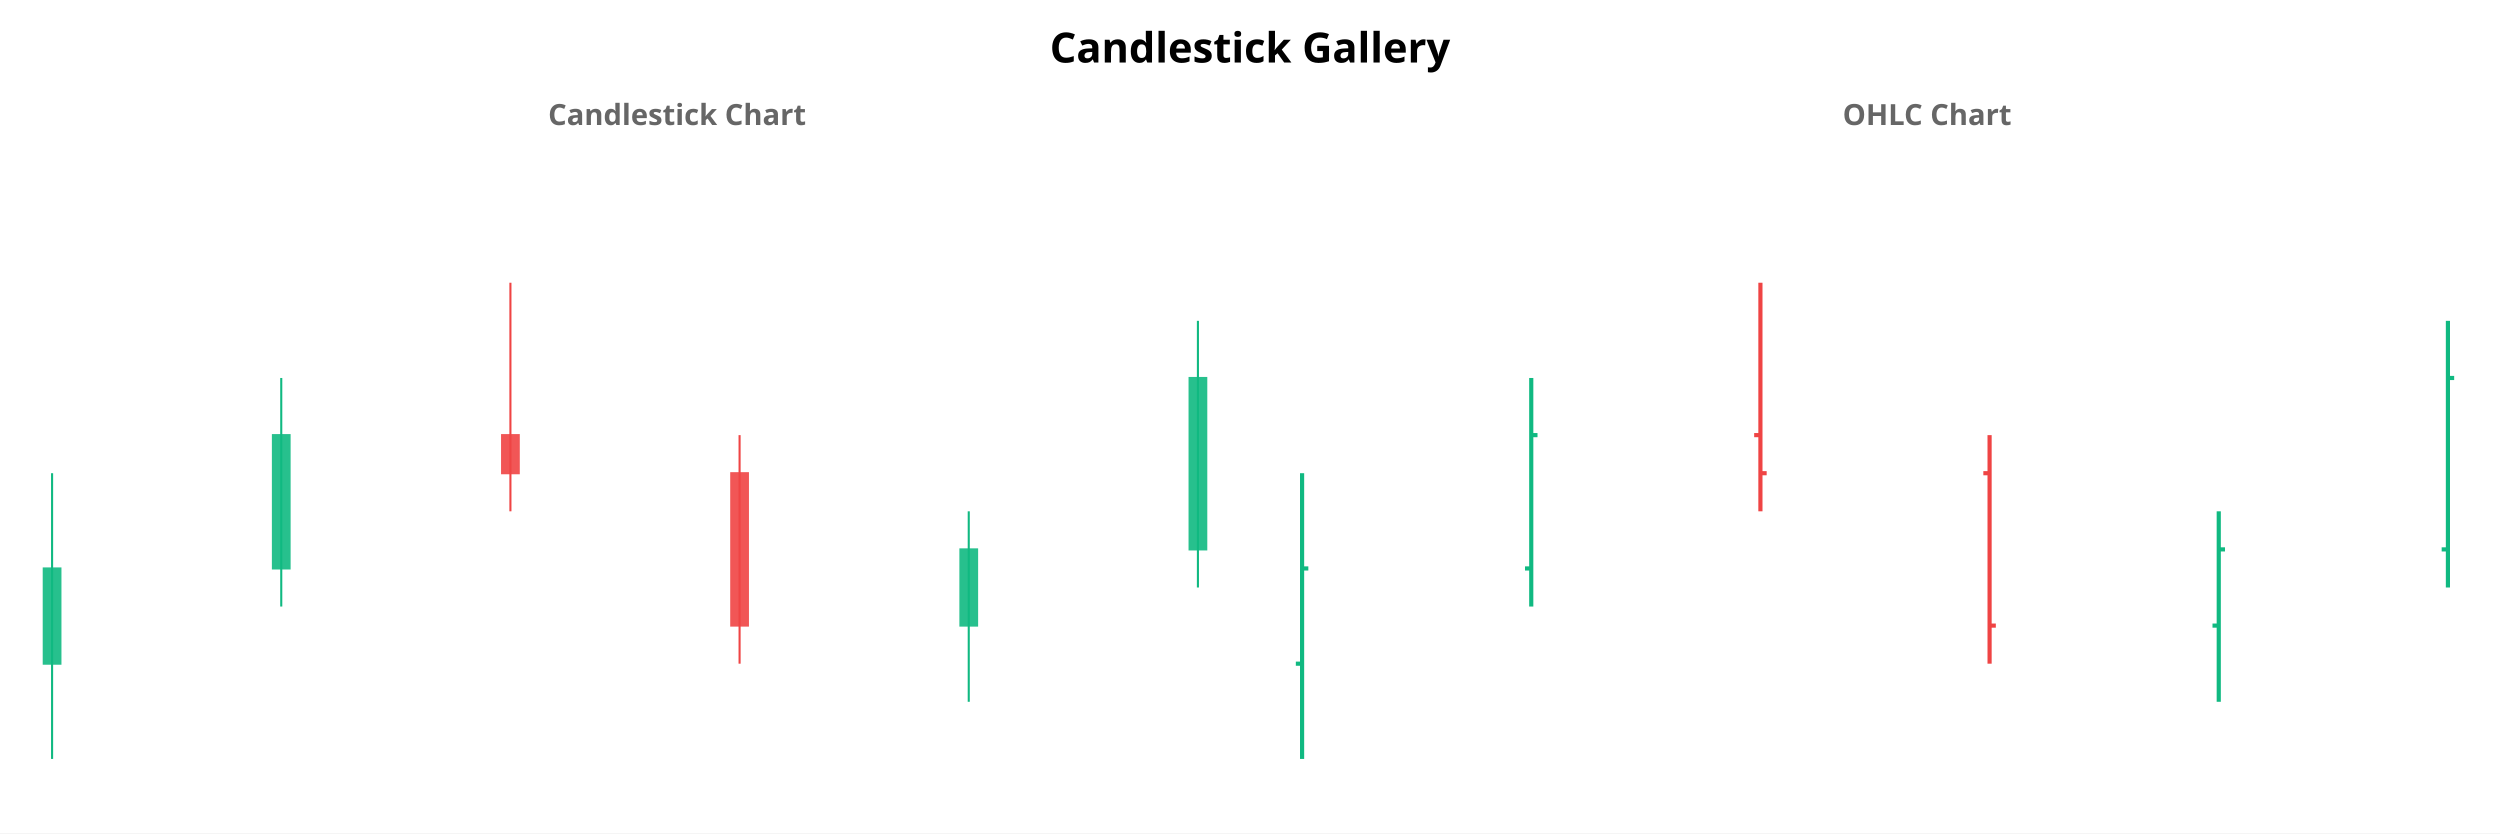
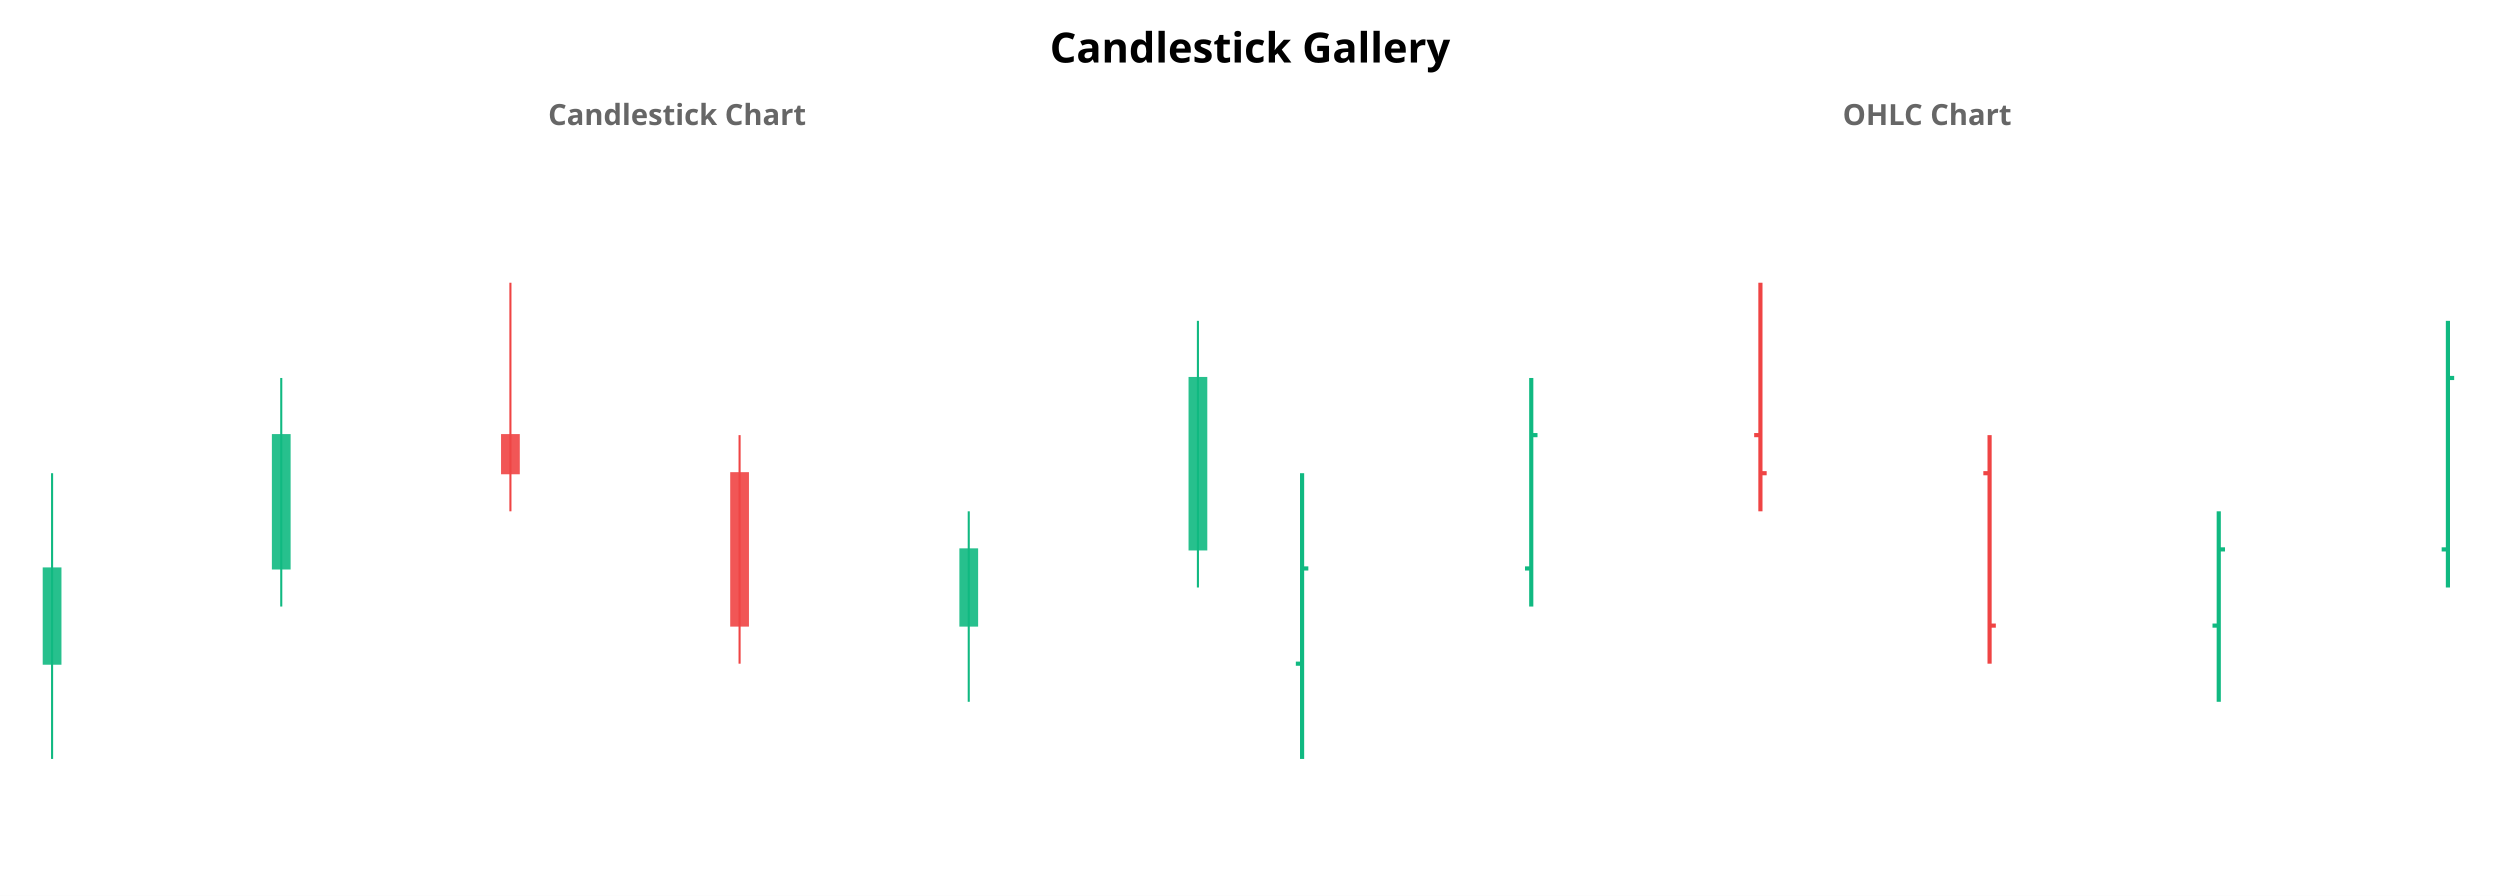
- <svg xmlns="http://www.w3.org/2000/svg" width="1200" height="400" viewBox="0 0 1200 400">
-   <rect x="0.00" y="0.00" width="1200.00" height="400.00" fill="#ffffff" />
+ <svg xmlns="http://www.w3.org/2000/svg" width="1200" height="430" viewBox="0 0 1200 430">
+   <rect x="0.00" y="0.00" width="1200.00" height="430.00" fill="#ffffff" />
  <text x="600.00" y="30.00" fill="#000000" text-anchor="middle" font-family="sans-serif" font-size="20.00px" font-weight="bold">Candlestick Gallery</text>
  <g transform="translate(25, 60)">
    <text x="300.00" y="0.00" fill="#666" text-anchor="middle" font-family="sans-serif" font-size="14.00px" font-weight="bold">Candlestick Chart</text>
    <g transform="translate(0, 30)">
      <line x1="0.00" y1="137.14" x2="0.00" y2="274.29" stroke="#10b981" stroke-width="1.00" />
      <rect x="-4.00" y="182.86" width="8.00" height="45.71" fill="#10b981" stroke="#10b981" stroke-width="1.00" opacity="0.90" />
      <line x1="110.00" y1="91.43" x2="110.00" y2="201.14" stroke="#10b981" stroke-width="1.00" />
      <rect x="106.00" y="118.86" width="8.00" height="64.00" fill="#10b981" stroke="#10b981" stroke-width="1.00" opacity="0.90" />
      <line x1="220.00" y1="45.71" x2="220.00" y2="155.43" stroke="#ef4444" stroke-width="1.00" />
      <rect x="216.00" y="118.86" width="8.00" height="18.29" fill="#ef4444" stroke="#ef4444" stroke-width="1.00" opacity="0.90" />
      <line x1="330.00" y1="118.86" x2="330.00" y2="228.57" stroke="#ef4444" stroke-width="1.00" />
      <rect x="326.00" y="137.14" width="8.00" height="73.14" fill="#ef4444" stroke="#ef4444" stroke-width="1.00" opacity="0.90" />
      <line x1="440.00" y1="155.43" x2="440.00" y2="246.86" stroke="#10b981" stroke-width="1.00" />
      <rect x="436.00" y="173.71" width="8.00" height="36.57" fill="#10b981" stroke="#10b981" stroke-width="1.00" opacity="0.90" />
      <line x1="550.00" y1="64.00" x2="550.00" y2="192.00" stroke="#10b981" stroke-width="1.00" />
      <rect x="546.00" y="91.43" width="8.00" height="82.29" fill="#10b981" stroke="#10b981" stroke-width="1.00" opacity="0.90" />
    </g>
  </g>
  <g transform="translate(625, 60)">
    <text x="300.00" y="0.00" fill="#666" text-anchor="middle" font-family="sans-serif" font-size="14.00px" font-weight="bold">OHLC Chart</text>
    <g transform="translate(0, 30)">
      <line x1="0.00" y1="137.14" x2="0.00" y2="274.29" stroke="#10b981" stroke-width="2.00" />
      <line x1="-3.00" y1="228.57" x2="0.00" y2="228.57" stroke="#10b981" stroke-width="2.00" />
      <line x1="0.00" y1="182.86" x2="3.00" y2="182.86" stroke="#10b981" stroke-width="2.00" />
      <line x1="110.00" y1="91.43" x2="110.00" y2="201.14" stroke="#10b981" stroke-width="2.00" />
      <line x1="107.00" y1="182.86" x2="110.00" y2="182.86" stroke="#10b981" stroke-width="2.00" />
      <line x1="110.00" y1="118.86" x2="113.00" y2="118.86" stroke="#10b981" stroke-width="2.00" />
      <line x1="220.00" y1="45.71" x2="220.00" y2="155.43" stroke="#ef4444" stroke-width="2.00" />
      <line x1="217.00" y1="118.86" x2="220.00" y2="118.86" stroke="#ef4444" stroke-width="2.00" />
      <line x1="220.00" y1="137.14" x2="223.00" y2="137.14" stroke="#ef4444" stroke-width="2.00" />
      <line x1="330.00" y1="118.86" x2="330.00" y2="228.57" stroke="#ef4444" stroke-width="2.00" />
      <line x1="327.00" y1="137.14" x2="330.00" y2="137.14" stroke="#ef4444" stroke-width="2.00" />
      <line x1="330.00" y1="210.29" x2="333.00" y2="210.29" stroke="#ef4444" stroke-width="2.00" />
      <line x1="440.00" y1="155.43" x2="440.00" y2="246.86" stroke="#10b981" stroke-width="2.00" />
      <line x1="437.00" y1="210.29" x2="440.00" y2="210.29" stroke="#10b981" stroke-width="2.00" />
      <line x1="440.00" y1="173.71" x2="443.00" y2="173.71" stroke="#10b981" stroke-width="2.00" />
      <line x1="550.00" y1="64.00" x2="550.00" y2="192.00" stroke="#10b981" stroke-width="2.00" />
      <line x1="547.00" y1="173.71" x2="550.00" y2="173.71" stroke="#10b981" stroke-width="2.00" />
      <line x1="550.00" y1="91.43" x2="553.00" y2="91.43" stroke="#10b981" stroke-width="2.00" />
    </g>
  </g>
</svg>
